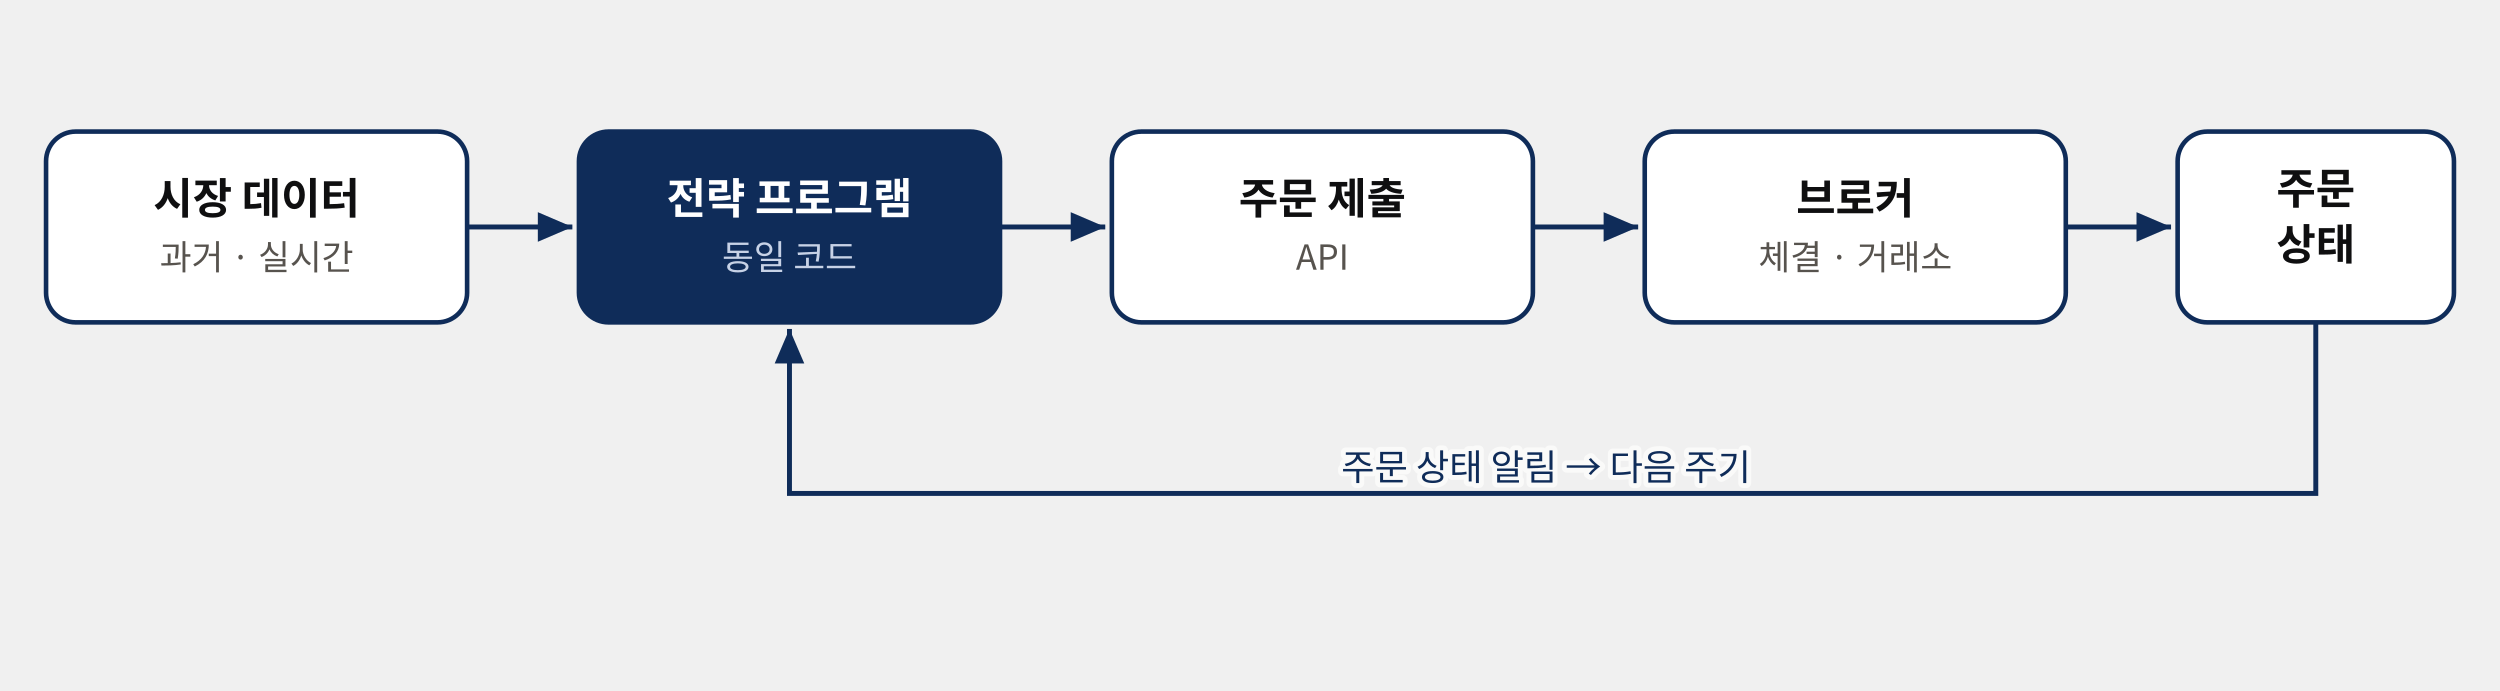
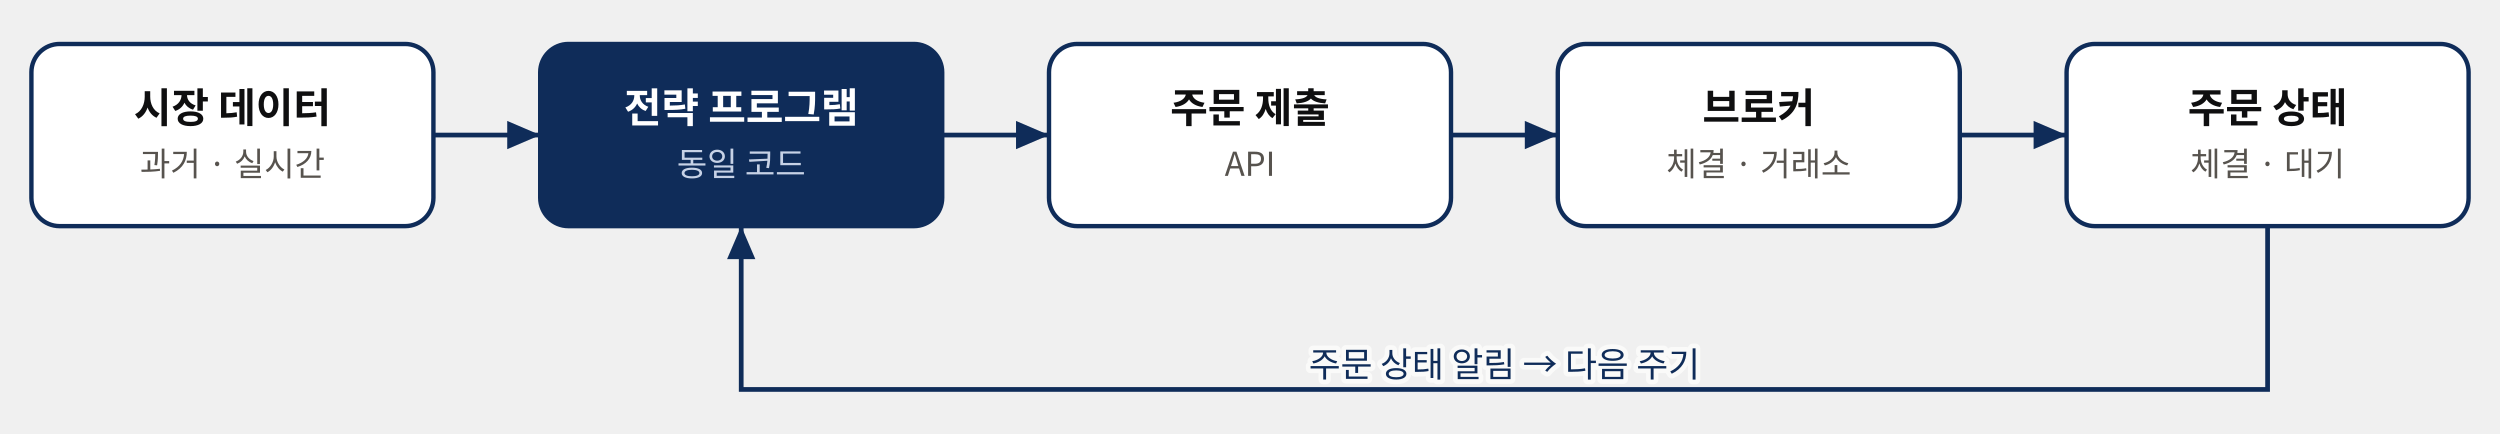
- <svg xmlns="http://www.w3.org/2000/svg" viewBox="0 0 760 210" font-family="Noto Sans CJK KR, Apple SD Gothic Neo, Malgun Gothic, Noto Sans KR, NanumGothic, Inter, system-ui, sans-serif" role="img">
+ <svg xmlns="http://www.w3.org/2000/svg" viewBox="4 26 796 138" font-family="Noto Sans CJK KR, Apple SD Gothic Neo, Malgun Gothic, Noto Sans KR, NanumGothic, Inter, system-ui, sans-serif" role="img">
  <defs>
    <marker id="ah" markerWidth="9" markerHeight="9" refX="7" refY="3" orient="auto">
      <path d="M0,0 L7,3 L0,6 Z" fill="#0F2C59" />
    </marker>
    <style>
      .box{fill:#fff;stroke:#0F2C59;stroke-width:1.4}
      .key{fill:#0F2C59;stroke:#0F2C59}
      .t{fill:#0F0F10;font-size:13px;font-weight:600;text-anchor:middle}
      .tk{fill:#fff}
      .s{fill:#57534E;font-size:10.5px;text-anchor:middle}
      .sk{fill:#C7D2E6}
      .a{stroke:#0F2C59;stroke-width:1.5;fill:none;marker-end:url(#ah)}
      .e{fill:#0F2C59;font-size:11px;text-anchor:middle;paint-order:stroke fill;stroke:#FAFAF9;stroke-width:3px;stroke-linejoin:round}
    </style>
  </defs>
  <rect class="box" x="14" y="40" width="128" height="58" rx="9" />
  <text class="t" x="78" y="65">시장 데이터</text>
  <text class="s" x="78" y="82">과거 · 실시간</text>
  <rect class="box key" x="176" y="40" width="128" height="58" rx="9" />
  <text class="t tk" x="240" y="65">전략 프로그램</text>
  <text class="s sk" x="240" y="82">동일 코드</text>
  <rect class="box" x="338" y="40" width="128" height="58" rx="9" />
  <text class="t" x="402" y="65">주문 제출</text>
  <text class="s" x="402" y="82">API</text>
  <rect class="box" x="500" y="40" width="128" height="58" rx="9" />
  <text class="t" x="564" y="65">브로커</text>
  <text class="s" x="564" y="82">체결 · 거래소</text>
-   <rect class="box" x="662" y="40" width="84" height="58" rx="9" />
-   <text class="t" x="704" y="62">주문</text>
-   <text class="t" x="704" y="79">상태</text>
-   <path class="a" d="M142,69 H174" />
-   <path class="a" d="M304,69 H336" />
-   <path class="a" d="M466,69 H498" />
-   <path class="a" d="M628,69 H660" />
-   <path class="a" d="M704,98 V150 H240 V100" />
-   <text class="e" x="470" y="146">주문 상태 알림 → 다음 주기</text>
+   <rect class="box" x="662" y="40" width="128" height="58" rx="9" />
+   <text class="t" x="726" y="65">주문 상태</text>
+   <text class="s" x="726" y="82">체결 · 대기</text>
+   <path class="a" d="M142,69 H176" />
+   <path class="a" d="M304,69 H338" />
+   <path class="a" d="M466,69 H500" />
+   <path class="a" d="M628,69 H662" />
+   <path class="a" d="M726,98 V150 H240 V98" />
+   <text class="e" x="483" y="146">주문 상태 알림 → 다음 주기</text>
</svg>
